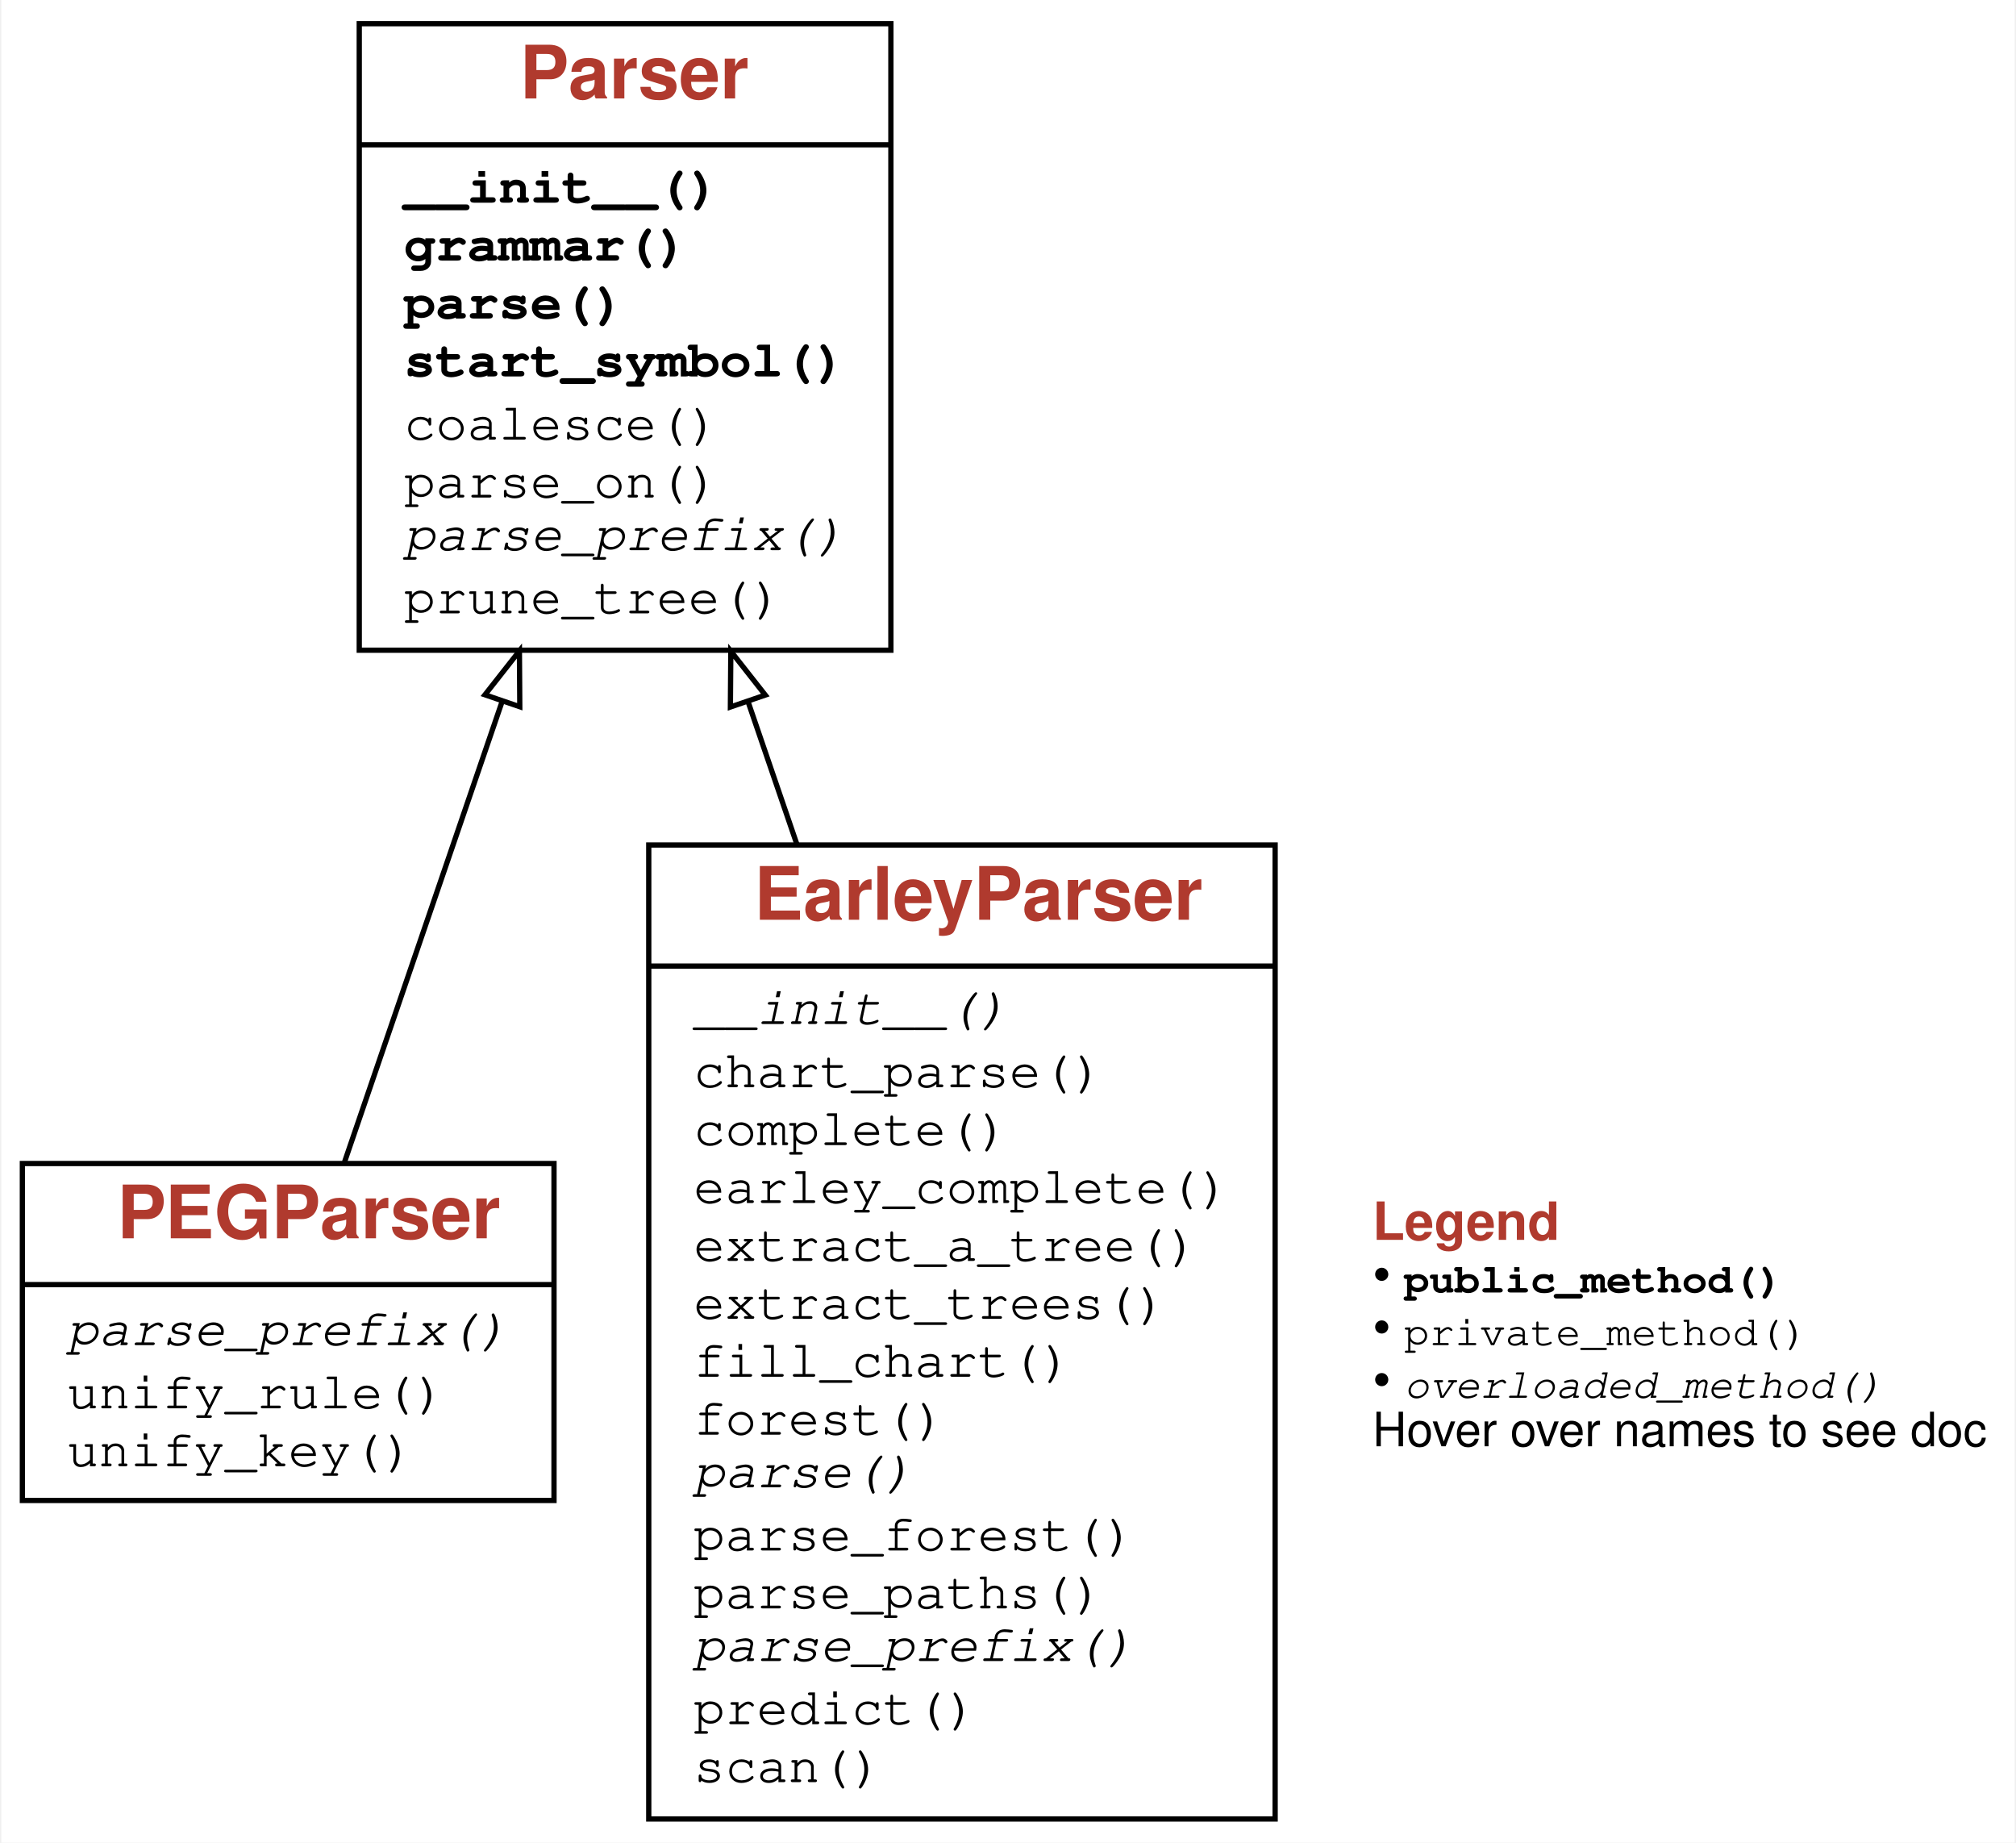
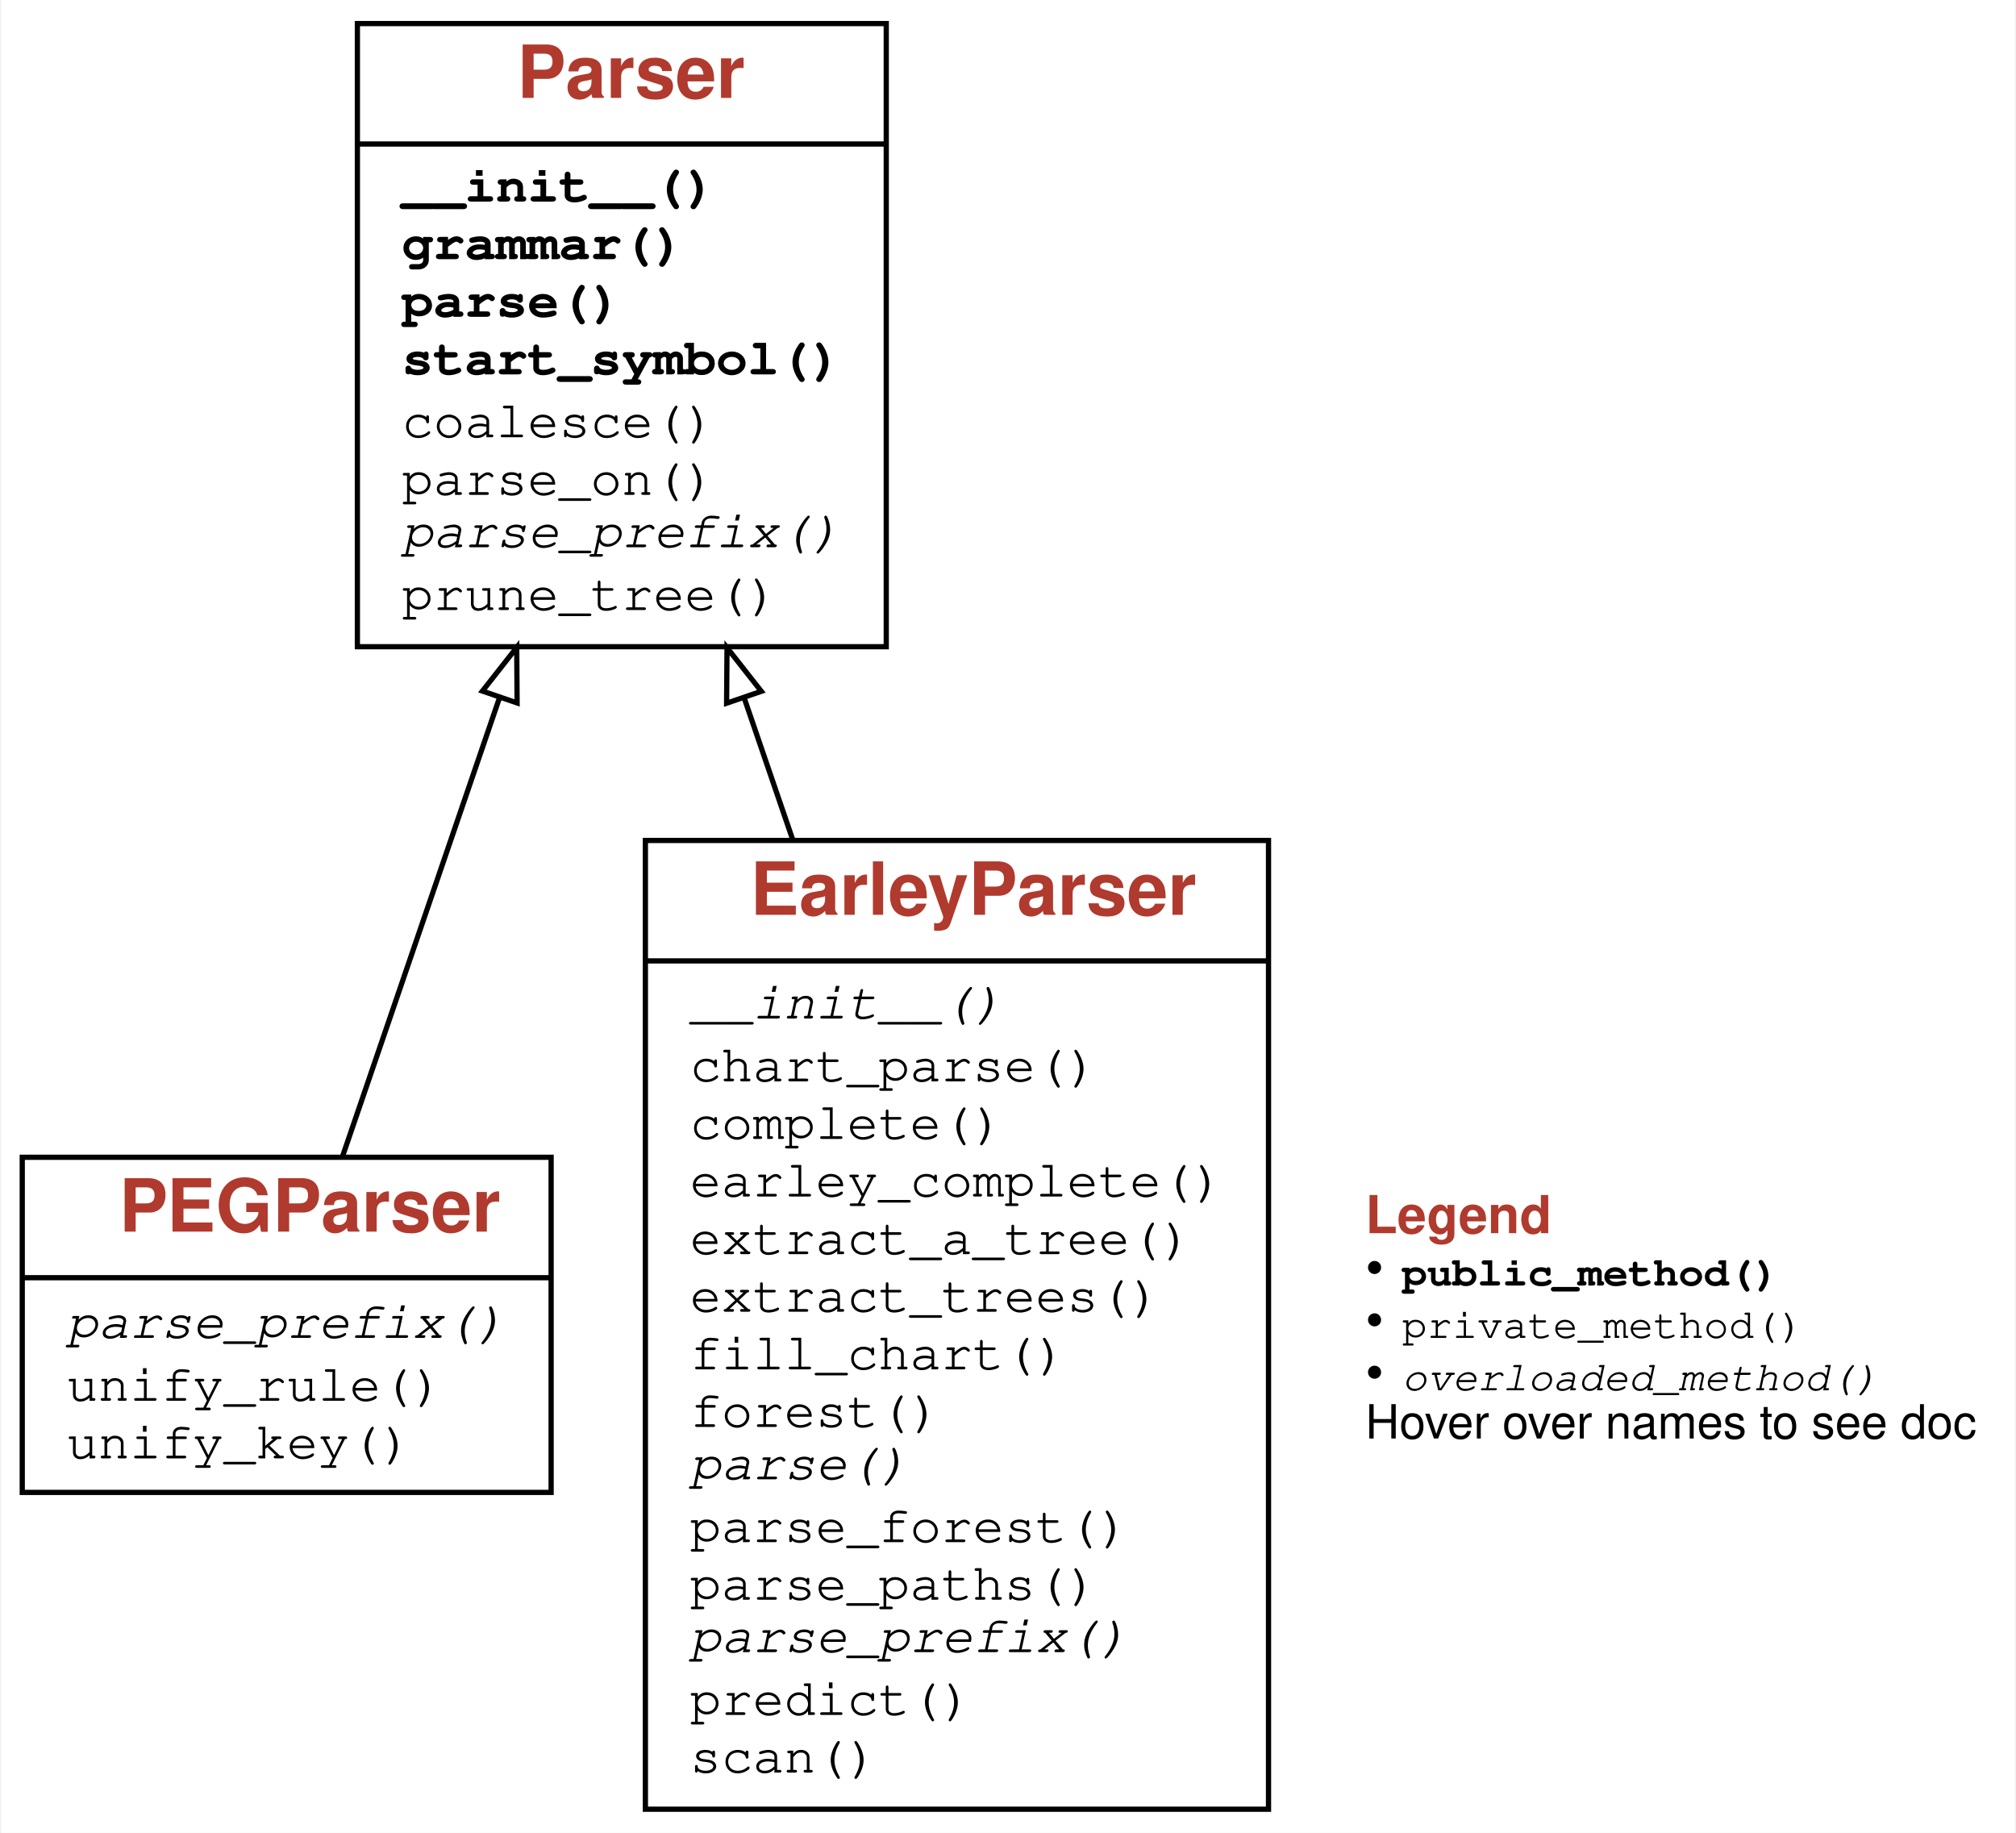
- <svg xmlns="http://www.w3.org/2000/svg" xmlns:xlink="http://www.w3.org/1999/xlink" width="383pt" height="350pt" viewBox="0.00 0.00 382.50 350.00">
+ <svg xmlns="http://www.w3.org/2000/svg" xmlns:xlink="http://www.w3.org/1999/xlink" width="385pt" height="350pt" viewBox="0.00 0.00 384.50 350.00">
  <g id="graph0" class="graph" transform="scale(1 1) rotate(0) translate(4 346)">
    <g id="a_graph0">
      <a xlink:title="PEGParser class hierarchy">
-         <polygon fill="white" stroke="transparent" points="-4,4 -4,-346 378.5,-346 378.5,4 -4,4" />
+         <polygon fill="white" stroke="transparent" points="-4,4 -4,-346 380.5,-346 380.5,4 -4,4" />
      </a>
    </g>
    <g id="node1" class="node">
      <g id="a_node1">
        <a xlink:href="#" xlink:title="class PEGParser:&#10;Packrat parser for Parsing Expression Grammars (PEGs).">
          <polygon fill="none" stroke="black" points="0,-61 0,-125 101,-125 101,-61 0,-61" />
-           <text text-anchor="start" x="18" y="-110.8" font-family="Patua One, Helvetica, sans-serif" font-weight="bold" font-size="14.00" fill="#b03a2e">PEGParser</text>
+           <text text-anchor="start" x="18.5" y="-110.8" font-family="Patua One, Helvetica, sans-serif" font-weight="bold" font-size="14.00" fill="#b03a2e">PEGParser</text>
          <polyline fill="none" stroke="black" points="0,-102 101,-102 " />
          <g id="a_node1_0">
            <a xlink:href="#" xlink:title="PEGParser">
              <g id="a_node1_1">
                <a xlink:href="#" xlink:title="parse_prefix(self, text):&#10;Return pair (cursor, forest) for longest prefix of text.&#10;To be defined in subclasses.">
                  <text text-anchor="start" x="8.5" y="-90.5" font-family="'Fira Mono', 'Source Code Pro', 'Courier', monospace" font-style="italic" font-size="10.00">parse_prefix()</text>
                </a>
              </g>
              <g id="a_node1_2">
                <a xlink:href="#" xlink:title="unify_rule(self, rule, text, at)">
                  <text text-anchor="start" x="8.5" y="-78.5" font-family="'Fira Mono', 'Source Code Pro', 'Courier', monospace" font-size="10.00">unify_rule()</text>
                </a>
              </g>
              <g id="a_node1_3">
                <a xlink:href="#" xlink:title="unify_key(self, key, text, at=0)">
                  <text text-anchor="start" x="8.5" y="-67.5" font-family="'Fira Mono', 'Source Code Pro', 'Courier', monospace" font-size="10.00">unify_key()</text>
                </a>
              </g>
            </a>
          </g>
        </a>
      </g>
    </g>
    <g id="node2" class="node">
      <g id="a_node2">
        <a xlink:href="#" xlink:title="class Parser:&#10;Base class for parsing.">
          <polygon fill="none" stroke="black" points="64,-222.5 64,-341.5 165,-341.5 165,-222.5 64,-222.5" />
          <text text-anchor="start" x="94.5" y="-327.3" font-family="Patua One, Helvetica, sans-serif" font-weight="bold" font-size="14.00" fill="#b03a2e">Parser</text>
          <polyline fill="none" stroke="black" points="64,-318.5 165,-318.5 " />
          <g id="a_node2_4">
            <a xlink:href="#" xlink:title="Parser">
              <g id="a_node2_5">
                <a xlink:href="#" xlink:title="__init__(self, grammar, **kwargs):&#10;Constructor.&#10;`grammar` is the grammar to be used for parsing.&#10;Keyword arguments:&#10;`start_symbol` is the start symbol (default: '&lt;start&gt;').&#10;`log` enables logging (default: False).&#10;`coalesce` defines if tokens should be coalesced (default: True).&#10;`tokens`, if set, is a set of tokens to be used.">
                  <text text-anchor="start" x="72.5" y="-307.5" font-family="'Fira Mono', 'Source Code Pro', 'Courier', monospace" font-weight="bold" font-size="10.00">__init__()</text>
                </a>
              </g>
              <g id="a_node2_6">
                <a xlink:href="#" xlink:title="grammar(self) -&gt; Grammar:&#10;Return the grammar of this parser.">
                  <text text-anchor="start" x="72.5" y="-296.5" font-family="'Fira Mono', 'Source Code Pro', 'Courier', monospace" font-weight="bold" font-size="10.00">grammar()</text>
                </a>
              </g>
              <g id="a_node2_7">
                <a xlink:href="#" xlink:title="parse(self, text: str) -&gt; Iterable[DerivationTree]:&#10;Parse `text` using the grammar.&#10;Return an iterable of parse trees.">
                  <text text-anchor="start" x="72.5" y="-285.5" font-family="'Fira Mono', 'Source Code Pro', 'Courier', monospace" font-weight="bold" font-size="10.00">parse()</text>
                </a>
              </g>
              <g id="a_node2_8">
                <a xlink:href="#" xlink:title="start_symbol(self) -&gt; str:&#10;Return the start symbol of this parser.">
                  <text text-anchor="start" x="72.5" y="-274.5" font-family="'Fira Mono', 'Source Code Pro', 'Courier', monospace" font-weight="bold" font-size="10.00">start_symbol()</text>
                </a>
              </g>
              <g id="a_node2_9">
                <a xlink:href="#" xlink:title="coalesce(self, children: List[DerivationTree]) -&gt; List[DerivationTree]">
                  <text text-anchor="start" x="72.5" y="-262.5" font-family="'Fira Mono', 'Source Code Pro', 'Courier', monospace" font-size="10.00">coalesce()</text>
                </a>
              </g>
              <g id="a_node2_10">
                <a xlink:href="#" xlink:title="parse_on(self, text: str, start_symbol: str) -&gt; Generator">
                  <text text-anchor="start" x="72.5" y="-251.5" font-family="'Fira Mono', 'Source Code Pro', 'Courier', monospace" font-size="10.00">parse_on()</text>
                </a>
              </g>
              <g id="a_node2_11">
                <a xlink:href="#" xlink:title="parse_prefix(self, text: str) -&gt; Tuple[int, Iterable[DerivationTree]]:&#10;Return pair (cursor, forest) for longest prefix of text.&#10;To be defined in subclasses.">
                  <text text-anchor="start" x="72.5" y="-241.5" font-family="'Fira Mono', 'Source Code Pro', 'Courier', monospace" font-style="italic" font-size="10.00">parse_prefix()</text>
                </a>
              </g>
              <g id="a_node2_12">
                <a xlink:href="#" xlink:title="prune_tree(self, tree)">
                  <text text-anchor="start" x="72.5" y="-229.5" font-family="'Fira Mono', 'Source Code Pro', 'Courier', monospace" font-size="10.00">prune_tree()</text>
                </a>
              </g>
            </a>
          </g>
        </a>
      </g>
    </g>
    <g id="edge1" class="edge">
      <path fill="none" stroke="black" d="M61.21,-125.3C69.37,-149.13 80.9,-182.83 91.15,-212.78" />
      <polygon fill="none" stroke="black" points="87.88,-214.03 94.43,-222.36 94.5,-211.76 87.88,-214.03" />
    </g>
    <g id="node3" class="node">
      <g id="a_node3">
        <a xlink:href="#" xlink:title="class EarleyParser:&#10;Earley Parser. This parser can parse any context-free grammar.">
          <polygon fill="none" stroke="black" points="119,-0.5 119,-185.5 238,-185.5 238,-0.5 119,-0.5" />
          <text text-anchor="start" x="139" y="-171.3" font-family="Patua One, Helvetica, sans-serif" font-weight="bold" font-size="14.00" fill="#b03a2e">EarleyParser</text>
          <polyline fill="none" stroke="black" points="119,-162.5 238,-162.5 " />
          <g id="a_node3_13">
            <a xlink:href="#" xlink:title="EarleyParser">
              <g id="a_node3_14">
                <a xlink:href="#" xlink:title="__init__(self, grammar, **kwargs):&#10;Constructor.&#10;`grammar` is the grammar to be used for parsing.&#10;Keyword arguments:&#10;`start_symbol` is the start symbol (default: '&lt;start&gt;').&#10;`log` enables logging (default: False).&#10;`coalesce` defines if tokens should be coalesced (default: True).&#10;`tokens`, if set, is a set of tokens to be used.">
                  <text text-anchor="start" x="127.5" y="-151.5" font-family="'Fira Mono', 'Source Code Pro', 'Courier', monospace" font-style="italic" font-size="10.00">__init__()</text>
                </a>
              </g>
              <g id="a_node3_15">
                <a xlink:href="#" xlink:title="chart_parse(self, words, start)">
                  <text text-anchor="start" x="127.5" y="-139.5" font-family="'Fira Mono', 'Source Code Pro', 'Courier', monospace" font-size="10.00">chart_parse()</text>
                </a>
              </g>
              <g id="a_node3_16">
                <a xlink:href="#" xlink:title="complete(self, col, state)">
                  <text text-anchor="start" x="127.5" y="-128.5" font-family="'Fira Mono', 'Source Code Pro', 'Courier', monospace" font-size="10.00">complete()</text>
                </a>
              </g>
              <g id="a_node3_17">
                <a xlink:href="#" xlink:title="earley_complete(self, col, state)">
                  <text text-anchor="start" x="127.5" y="-117.5" font-family="'Fira Mono', 'Source Code Pro', 'Courier', monospace" font-size="10.00">earley_complete()</text>
                </a>
              </g>
              <g id="a_node3_18">
                <a xlink:href="#" xlink:title="extract_a_tree(self, forest_node)">
                  <text text-anchor="start" x="127.5" y="-106.5" font-family="'Fira Mono', 'Source Code Pro', 'Courier', monospace" font-size="10.00">extract_a_tree()</text>
                </a>
              </g>
              <g id="a_node3_19">
                <a xlink:href="#" xlink:title="extract_trees(self, forest_node)">
                  <text text-anchor="start" x="127.5" y="-95.5" font-family="'Fira Mono', 'Source Code Pro', 'Courier', monospace" font-size="10.00">extract_trees()</text>
                </a>
              </g>
              <g id="a_node3_20">
                <a xlink:href="#" xlink:title="fill_chart(self, chart)">
                  <text text-anchor="start" x="127.5" y="-84.5" font-family="'Fira Mono', 'Source Code Pro', 'Courier', monospace" font-size="10.00">fill_chart()</text>
                </a>
              </g>
              <g id="a_node3_21">
                <a xlink:href="#" xlink:title="forest(self, s, kind, chart)">
                  <text text-anchor="start" x="127.5" y="-73.5" font-family="'Fira Mono', 'Source Code Pro', 'Courier', monospace" font-size="10.00">forest()</text>
                </a>
              </g>
              <g id="a_node3_22">
                <a xlink:href="#" xlink:title="parse(self, text):&#10;Parse `text` using the grammar.&#10;Return an iterable of parse trees.">
                  <text text-anchor="start" x="127.5" y="-63.5" font-family="'Fira Mono', 'Source Code Pro', 'Courier', monospace" font-style="italic" font-size="10.00">parse()</text>
                </a>
              </g>
              <g id="a_node3_23">
                <a xlink:href="#" xlink:title="parse_forest(self, chart, state)">
                  <text text-anchor="start" x="127.5" y="-51.5" font-family="'Fira Mono', 'Source Code Pro', 'Courier', monospace" font-size="10.00">parse_forest()</text>
                </a>
              </g>
              <g id="a_node3_24">
                <a xlink:href="#" xlink:title="parse_paths(self, named_expr, chart, frm, til)">
                  <text text-anchor="start" x="127.5" y="-40.5" font-family="'Fira Mono', 'Source Code Pro', 'Courier', monospace" font-size="10.00">parse_paths()</text>
                </a>
              </g>
              <g id="a_node3_25">
                <a xlink:href="#" xlink:title="parse_prefix(self, text):&#10;Return pair (cursor, forest) for longest prefix of text.&#10;To be defined in subclasses.">
                  <text text-anchor="start" x="127.5" y="-30.5" font-family="'Fira Mono', 'Source Code Pro', 'Courier', monospace" font-style="italic" font-size="10.00">parse_prefix()</text>
                </a>
              </g>
              <g id="a_node3_26">
                <a xlink:href="#" xlink:title="predict(self, col, sym, state)">
                  <text text-anchor="start" x="127.5" y="-18.5" font-family="'Fira Mono', 'Source Code Pro', 'Courier', monospace" font-size="10.00">predict()</text>
                </a>
              </g>
              <g id="a_node3_27">
                <a xlink:href="#" xlink:title="scan(self, col, state, letter)">
                  <text text-anchor="start" x="127.5" y="-7.5" font-family="'Fira Mono', 'Source Code Pro', 'Courier', monospace" font-size="10.00">scan()</text>
                </a>
              </g>
            </a>
          </g>
        </a>
      </g>
    </g>
    <g id="edge2" class="edge">
      <path fill="none" stroke="black" d="M147.16,-185.58C144.02,-194.76 140.87,-203.96 137.83,-212.83" />
      <polygon fill="none" stroke="black" points="134.51,-211.71 134.59,-222.31 141.14,-213.98 134.51,-211.71" />
    </g>
    <g id="node4" class="node">
      <text text-anchor="start" x="256.5" y="-110.5" font-family="Patua One, Helvetica, sans-serif" font-weight="bold" font-size="10.00" fill="#b03a2e">Legend</text>
      <text text-anchor="start" x="256.5" y="-100.5" font-family="Patua One, Helvetica, sans-serif" font-size="10.00">• </text>
-       <text text-anchor="start" x="262.5" y="-100.5" font-family="'Fira Mono', 'Source Code Pro', 'Courier', monospace" font-weight="bold" font-size="8.00">public_method()</text>
+       <text text-anchor="start" x="263.5" y="-100.5" font-family="'Fira Mono', 'Source Code Pro', 'Courier', monospace" font-weight="bold" font-size="8.00">public_method()</text>
      <text text-anchor="start" x="256.5" y="-90.5" font-family="Patua One, Helvetica, sans-serif" font-size="10.00">• </text>
-       <text text-anchor="start" x="262.5" y="-90.5" font-family="'Fira Mono', 'Source Code Pro', 'Courier', monospace" font-size="8.00">private_method()</text>
+       <text text-anchor="start" x="263.5" y="-90.5" font-family="'Fira Mono', 'Source Code Pro', 'Courier', monospace" font-size="8.00">private_method()</text>
      <text text-anchor="start" x="256.5" y="-80.5" font-family="Patua One, Helvetica, sans-serif" font-size="10.00">• </text>
-       <text text-anchor="start" x="262.5" y="-80.5" font-family="'Fira Mono', 'Source Code Pro', 'Courier', monospace" font-style="italic" font-size="8.00">overloaded_method()</text>
+       <text text-anchor="start" x="263.5" y="-80.5" font-family="'Fira Mono', 'Source Code Pro', 'Courier', monospace" font-style="italic" font-size="8.00">overloaded_method()</text>
      <text text-anchor="start" x="256.5" y="-71.3" font-family="Helvetica,sans-Serif" font-size="9.00">Hover over names to see doc</text>
    </g>
  </g>
</svg>
